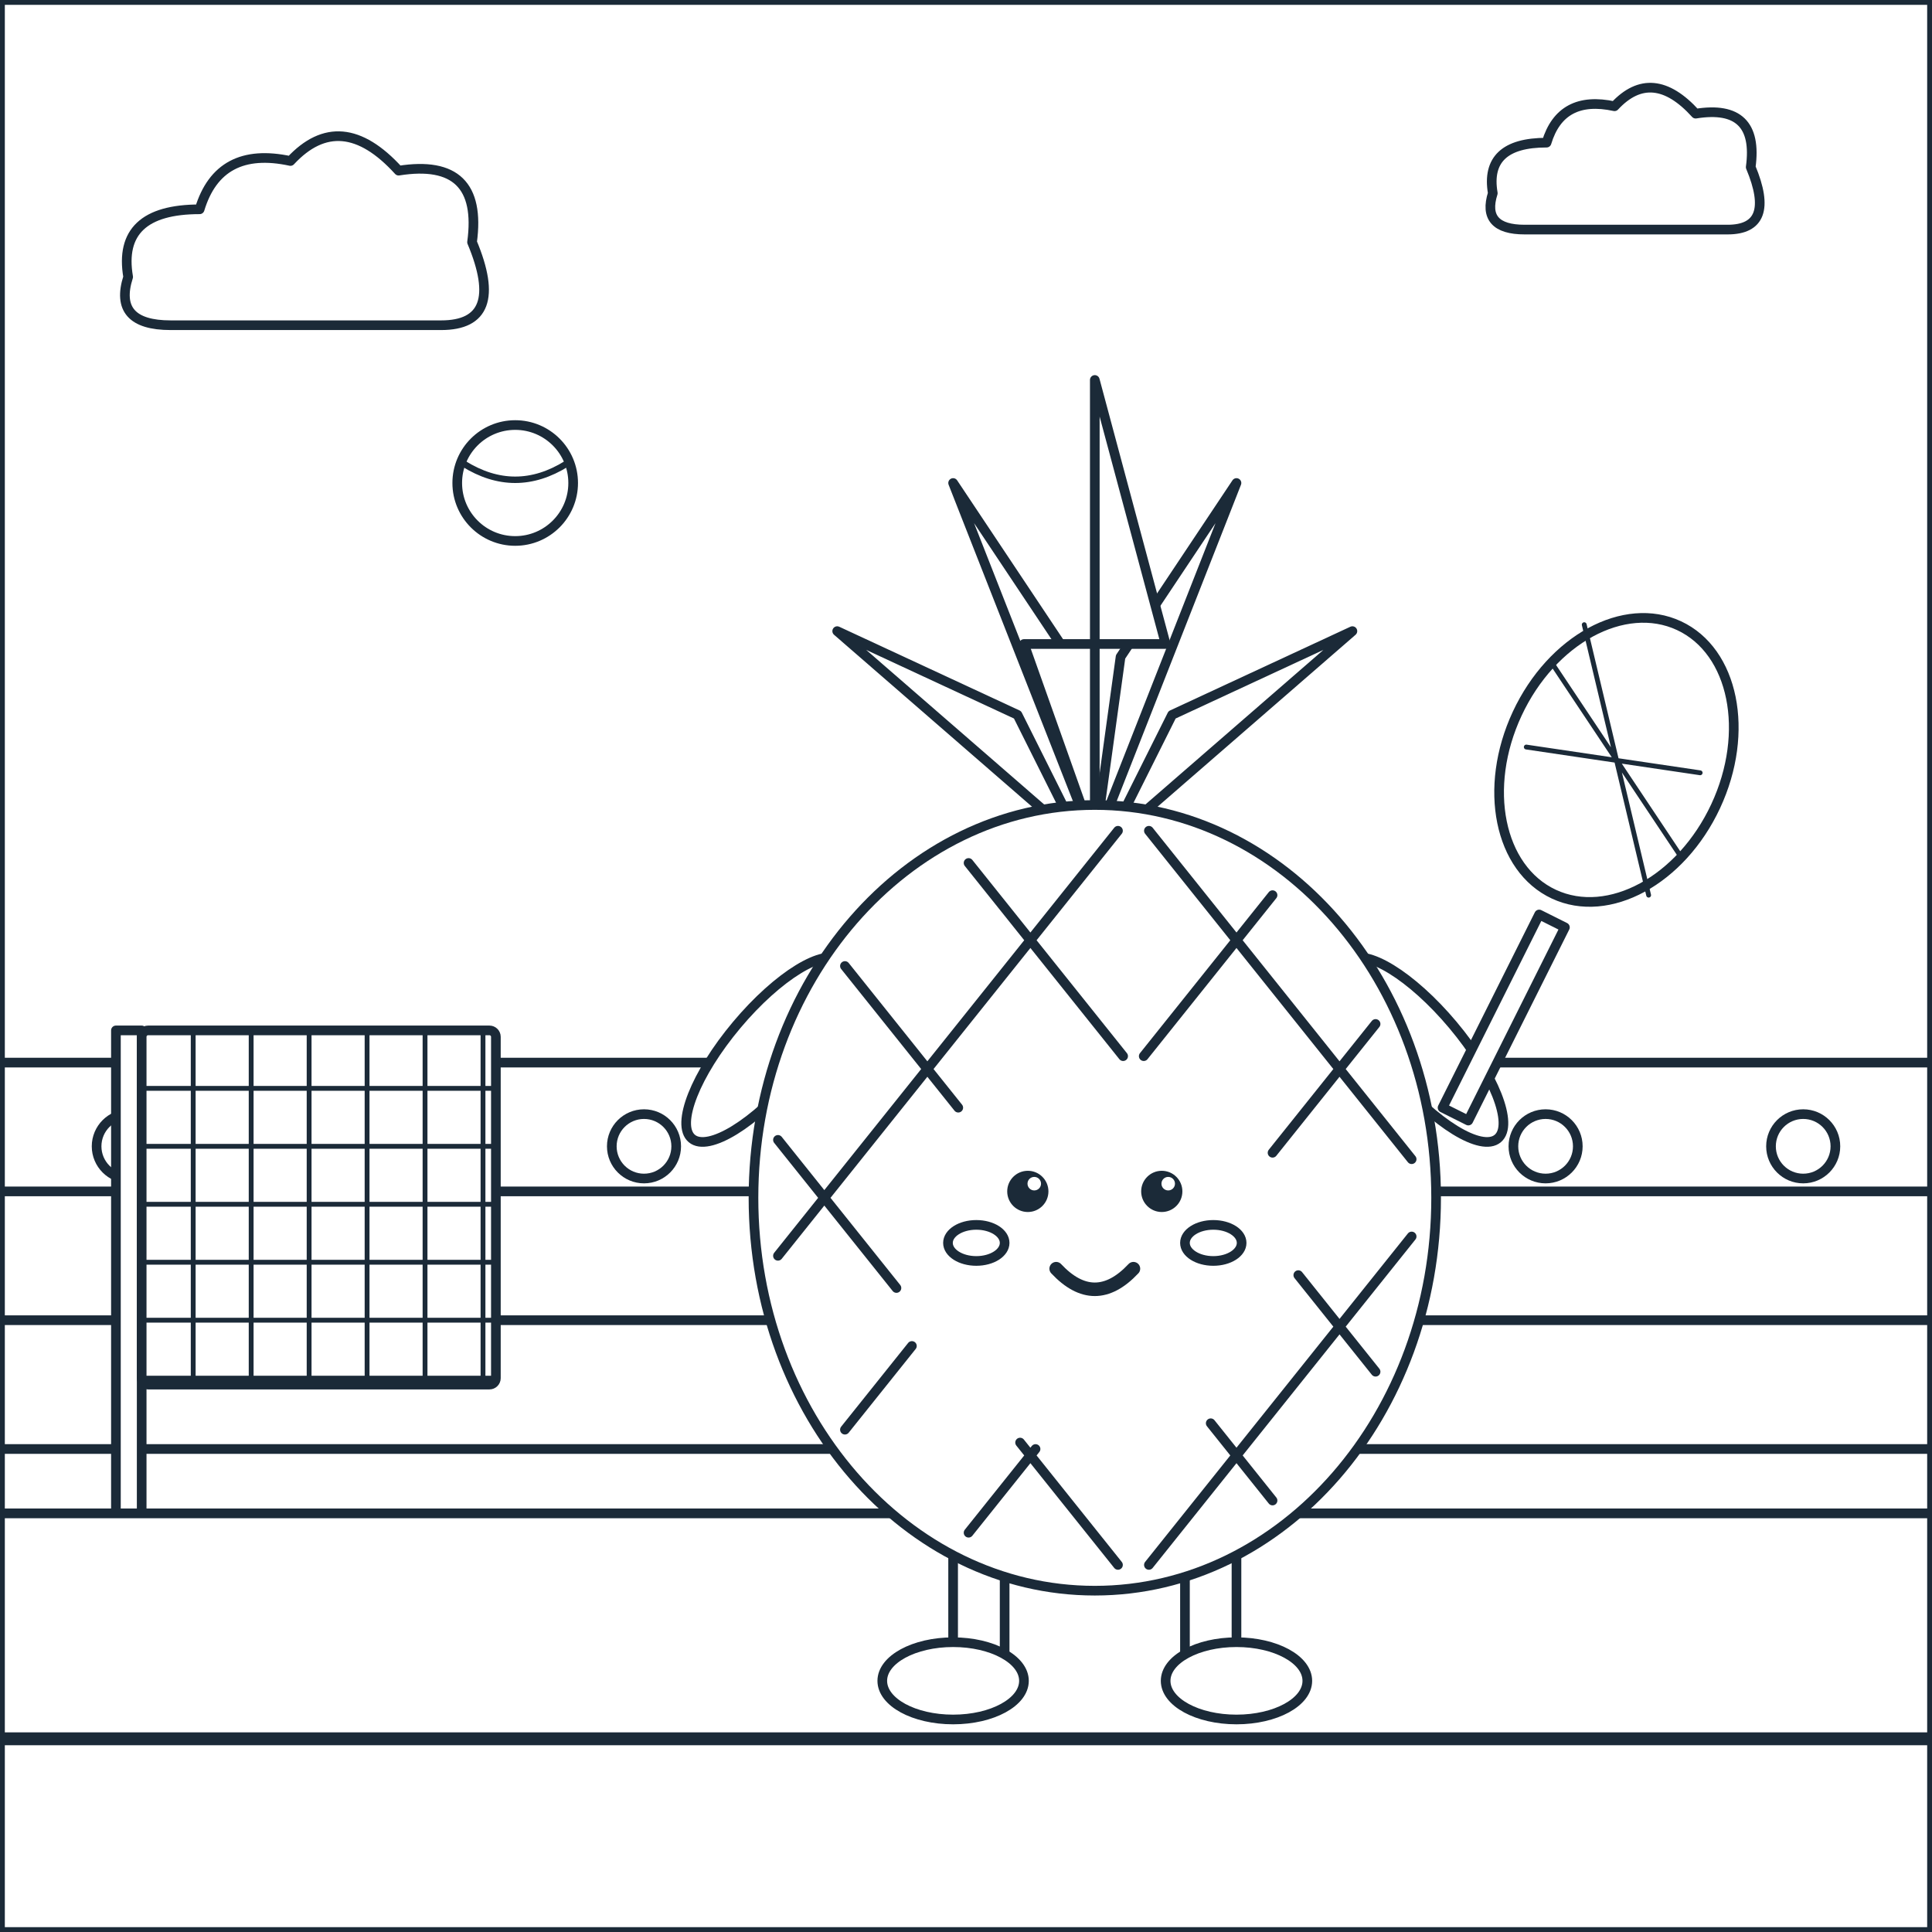
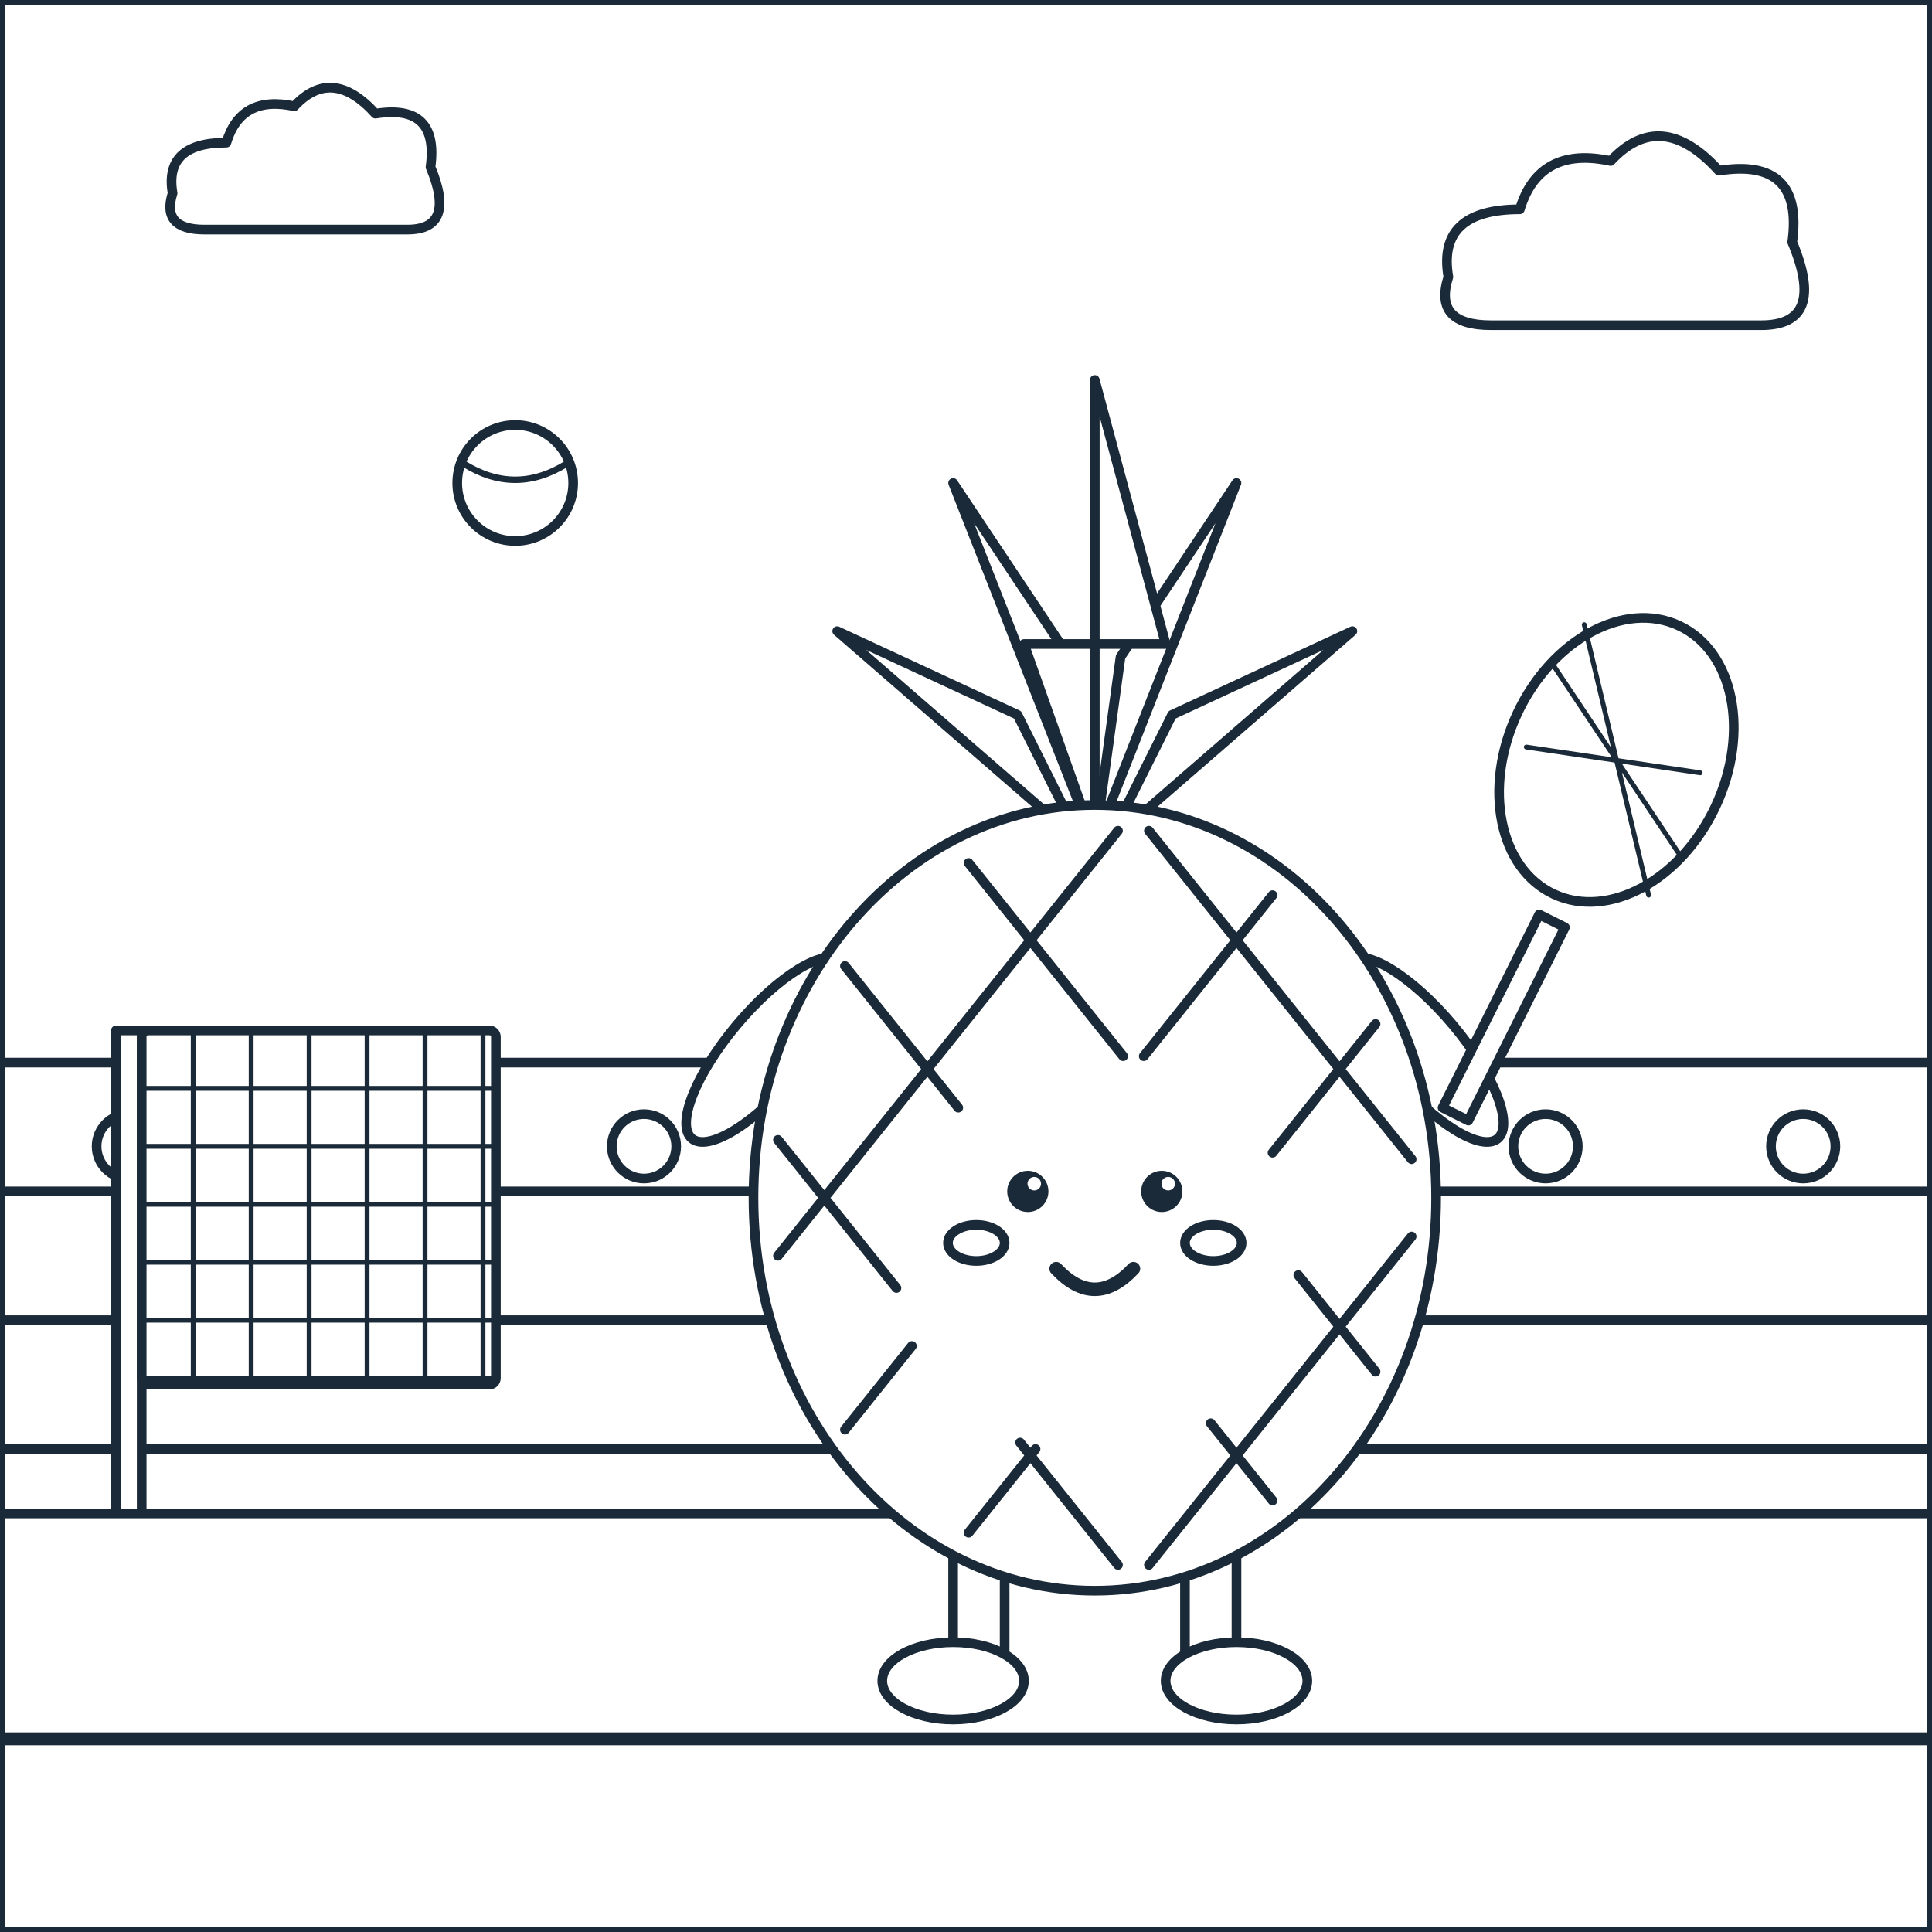
<svg xmlns="http://www.w3.org/2000/svg" viewBox="0 0 600 600" data-picture="dua--quan-vot">
  <g class="scene-back">
    <rect x="0" y="0" width="600" height="600" rx="0" id="r-nen-troi" data-region="nen-troi" class="region" fill="#FFFFFF" stroke="#1B2A38" stroke-width="3" stroke-linejoin="round" />
-     <path d="M 53 101 Q 35 101 39.8 86 Q 36.2 65 62 65 Q 68 45.2 90.2 50 Q 105.8 33.2 123.8 53 Q 150.2 48.8 146.6 75.2 Q 157.4 101 137 101 Z" id="r-may-1" data-region="may-1" class="region" fill="#FFFFFF" stroke="#1B2A38" stroke-width="3" stroke-linejoin="round" />
-     <path d="M 473.5 71.3 Q 460 71.3 463.6 60 Q 460.9 44.3 480.3 44.3 Q 484.8 29.4 501.4 33 Q 513.1 20.4 526.6 35.3 Q 546.4 32.1 543.7 51.9 Q 551.8 71.3 536.5 71.3 Z" id="r-may-2" data-region="may-2" class="region" fill="#FFFFFF" stroke="#1B2A38" stroke-width="3" stroke-linejoin="round" />
+     <path d="M 463 101 Q 445 101 449.8 86 Q 446.2 65 472 65 Q 478 45.2 500.2 50 Q 515.8 33.2 533.8 53 Q 560.2 48.8 556.6 75.2 Q 567.4 101 547 101 Z" id="r-may-1" data-region="may-1" class="region" fill="#FFFFFF" stroke="#1B2A38" stroke-width="3" stroke-linejoin="round" />
+     <path d="M 63.5 71.3 Q 50 71.3 53.6 60 Q 50.9 44.3 70.3 44.3 Q 74.8 29.4 91.4 33 Q 103.1 20.4 116.6 35.3 Q 136.4 32.1 133.7 51.9 Q 141.8 71.3 126.5 71.3 Z" id="r-may-2" data-region="may-2" class="region" fill="#FFFFFF" stroke="#1B2A38" stroke-width="3" stroke-linejoin="round" />
    <rect x="0" y="330" width="600" height="140" rx="0" id="r-khan-dai" data-region="khan-dai" class="region" fill="#FFFFFF" stroke="#1B2A38" stroke-width="3" stroke-linejoin="round" />
    <g class="deco" pointer-events="none">
      <path d="M 0 370 L 600 370 M 0 410 L 600 410 M 0 450 L 600 450" fill="none" stroke="#1B2A38" stroke-width="3" stroke-linecap="round" stroke-linejoin="round" />
    </g>
    <ellipse cx="40" cy="356" rx="10" ry="10" id="r-khan-gia-1" data-region="khan-gia-1" class="region" fill="#FFFFFF" stroke="#1B2A38" stroke-width="3" stroke-linejoin="round" />
    <ellipse cx="120" cy="356" rx="10" ry="10" id="r-khan-gia-2" data-region="khan-gia-2" class="region" fill="#FFFFFF" stroke="#1B2A38" stroke-width="3" stroke-linejoin="round" />
    <ellipse cx="200" cy="356" rx="10" ry="10" id="r-khan-gia-3" data-region="khan-gia-3" class="region" fill="#FFFFFF" stroke="#1B2A38" stroke-width="3" stroke-linejoin="round" />
    <ellipse cx="400" cy="356" rx="10" ry="10" id="r-khan-gia-4" data-region="khan-gia-4" class="region" fill="#FFFFFF" stroke="#1B2A38" stroke-width="3" stroke-linejoin="round" />
    <ellipse cx="480" cy="356" rx="10" ry="10" id="r-khan-gia-5" data-region="khan-gia-5" class="region" fill="#FFFFFF" stroke="#1B2A38" stroke-width="3" stroke-linejoin="round" />
    <ellipse cx="560" cy="356" rx="10" ry="10" id="r-khan-gia-6" data-region="khan-gia-6" class="region" fill="#FFFFFF" stroke="#1B2A38" stroke-width="3" stroke-linejoin="round" />
    <polygon points="44,470 44,320 36,320 36,470" id="r-cot-luoi" data-region="cot-luoi" class="region" fill="#FFFFFF" stroke="#1B2A38" stroke-width="3" stroke-linejoin="round" />
    <rect x="44" y="320" width="110" height="110" rx="2" id="r-luoi" data-region="luoi" class="region" fill="#FFFFFF" stroke="#1B2A38" stroke-width="3" stroke-linejoin="round" />
    <g class="deco" pointer-events="none">
      <path d="M 60 320 L 60 430 M 78 320 L 78 430 M 96 320 L 96 430 M 114 320 L 114 430 M 132 320 L 132 430 M 150 320 L 150 430 M 44 338 L 154 338 M 44 356 L 154 356 M 44 374 L 154 374 M 44 392 L 154 392 M 44 410 L 154 410 M 44 428 L 154 428" fill="none" stroke="#1B2A38" stroke-width="1.5" stroke-linecap="round" stroke-linejoin="round" />
    </g>
    <rect x="0" y="470" width="600" height="130" rx="0" id="r-nen-dat" data-region="nen-dat" class="region" fill="#FFFFFF" stroke="#1B2A38" stroke-width="3" stroke-linejoin="round" />
    <g class="deco" pointer-events="none">
      <path d="M 0 540 L 600 540" fill="none" stroke="#1B2A38" stroke-width="4" stroke-linecap="round" stroke-linejoin="round" />
    </g>
  </g>
  <g id="subject" class="subject anim-float" transform="translate(40 0) translate(300 480) scale(1) rotate(0) translate(-300 -480)">
    <ellipse cx="198" cy="326" rx="12" ry="36" transform="rotate(40 198 326)" id="r-tay-trai" data-region="tay-trai" class="region" fill="#FFFFFF" stroke="#1B2A38" stroke-width="3" stroke-linejoin="round" />
    <ellipse cx="402" cy="326" rx="12" ry="36" transform="rotate(-40 402 326)" id="r-tay-phai" data-region="tay-phai" class="region" fill="#FFFFFF" stroke="#1B2A38" stroke-width="3" stroke-linejoin="round" />
    <rect x="256" y="474" width="16" height="46" rx="7" id="r-chan-trai" data-region="chan-trai" class="region" fill="#FFFFFF" stroke="#1B2A38" stroke-width="3" stroke-linejoin="round" />
    <rect x="328" y="474" width="16" height="46" rx="7" id="r-chan-phai" data-region="chan-phai" class="region" fill="#FFFFFF" stroke="#1B2A38" stroke-width="3" stroke-linejoin="round" />
    <ellipse cx="256" cy="522" rx="22" ry="12" id="r-giay-trai" data-region="giay-trai" class="region" fill="#FFFFFF" stroke="#1B2A38" stroke-width="3" stroke-linejoin="round" />
    <ellipse cx="344" cy="522" rx="22" ry="12" id="r-giay-phai" data-region="giay-phai" class="region" fill="#FFFFFF" stroke="#1B2A38" stroke-width="3" stroke-linejoin="round" />
    <polygon points="300,262 256,150 292,204" id="r-la-dua-1" data-region="la-dua-1" class="region" fill="#FFFFFF" stroke="#1B2A38" stroke-width="3" stroke-linejoin="round" />
    <polygon points="300,262 344,150 308,204" id="r-la-dua-2" data-region="la-dua-2" class="region" fill="#FFFFFF" stroke="#1B2A38" stroke-width="3" stroke-linejoin="round" />
    <polygon points="300,262 300,118 322,200 278,200" id="r-la-dua-3" data-region="la-dua-3" class="region" fill="#FFFFFF" stroke="#1B2A38" stroke-width="3" stroke-linejoin="round" />
    <polygon points="296,262 220,196 276,222" id="r-la-dua-4" data-region="la-dua-4" class="region" fill="#FFFFFF" stroke="#1B2A38" stroke-width="3" stroke-linejoin="round" />
    <polygon points="304,262 380,196 324,222" id="r-la-dua-5" data-region="la-dua-5" class="region" fill="#FFFFFF" stroke="#1B2A38" stroke-width="3" stroke-linejoin="round" />
    <ellipse cx="300" cy="372" rx="106" ry="122" id="r-qua-dua" data-region="qua-dua" class="region" fill="#FFFFFF" stroke="#1B2A38" stroke-width="3" stroke-linejoin="round" />
    <g class="deco" pointer-events="none">
      <path d="M 201.6 354.0 L 238.4 400.0 M 276.8 448.0 L 307.2 486.0 M 222.4 300.0 L 257.6 344.0 M 336.0 442.0 L 355.2 466.0 M 260.8 268.0 L 308.8 328.0 M 363.2 396.0 L 387.2 426.0 M 316.8 258.0 L 398.4 360.0 M 307.2 258.0 L 201.6 390.0 M 355.2 278.0 L 315.2 328.0 M 243.2 418.0 L 222.4 444.0 M 387.2 318.0 L 355.2 358.0 M 281.6 450.0 L 260.8 476.0 M 398.4 384.0 L 316.8 486.0" fill="none" stroke="#1B2A38" stroke-width="3" stroke-linecap="round" stroke-linejoin="round" />
    </g>
    <g class="deco" pointer-events="none">
      <circle cx="279.2" cy="370" r="6.4" fill="#1B2A38" />
    </g>
    <g class="deco" pointer-events="none">
      <circle cx="320.8" cy="370" r="6.4" fill="#1B2A38" />
    </g>
    <g class="deco" pointer-events="none">
      <circle cx="281.2" cy="367.6" r="2.1" fill="#FFFFFF" />
    </g>
    <g class="deco" pointer-events="none">
      <circle cx="322.8" cy="367.6" r="2.1" fill="#FFFFFF" />
    </g>
    <ellipse cx="263.2" cy="386" rx="8.8" ry="5.6" id="r-ma-trai" data-region="ma-trai" class="region" fill="#FFFFFF" stroke="#1B2A38" stroke-width="3" stroke-linejoin="round" />
    <ellipse cx="336.8" cy="386" rx="8.8" ry="5.6" id="r-ma-phai" data-region="ma-phai" class="region" fill="#FFFFFF" stroke="#1B2A38" stroke-width="3" stroke-linejoin="round" />
    <g class="deco" pointer-events="none">
      <path d="M 288 394 Q 300 406.8 312 394" fill="none" stroke="#1B2A38" stroke-width="4.2" stroke-linecap="round" stroke-linejoin="round" />
    </g>
    <polygon points="416,348 446,288 438,284 408,344" id="r-can-vot-tennis" data-region="can-vot-tennis" class="region" fill="#FFFFFF" stroke="#1B2A38" stroke-width="3" stroke-linejoin="round" />
    <ellipse cx="462" cy="236" rx="34" ry="46" transform="rotate(25 462 236)" id="r-vot-tennis" data-region="vot-tennis" class="region" fill="#FFFFFF" stroke="#1B2A38" stroke-width="3" stroke-linejoin="round" />
    <g class="deco" pointer-events="none">
      <path d="M 442 206 L 482 266 M 434 232 L 488 240 M 452 194 L 472 278" fill="none" stroke="#1B2A38" stroke-width="1.5" stroke-linecap="round" stroke-linejoin="round" />
    </g>
  </g>
  <g class="scene-front">
    <ellipse cx="160" cy="150" rx="18" ry="18" id="r-bong-tennis" data-region="bong-tennis" class="region" fill="#FFFFFF" stroke="#1B2A38" stroke-width="3" stroke-linejoin="round" />
    <g class="deco" pointer-events="none">
      <path d="M 144 144 Q 160 154 176 144" fill="none" stroke="#1B2A38" stroke-width="2" stroke-linecap="round" stroke-linejoin="round" />
    </g>
  </g>
</svg>
